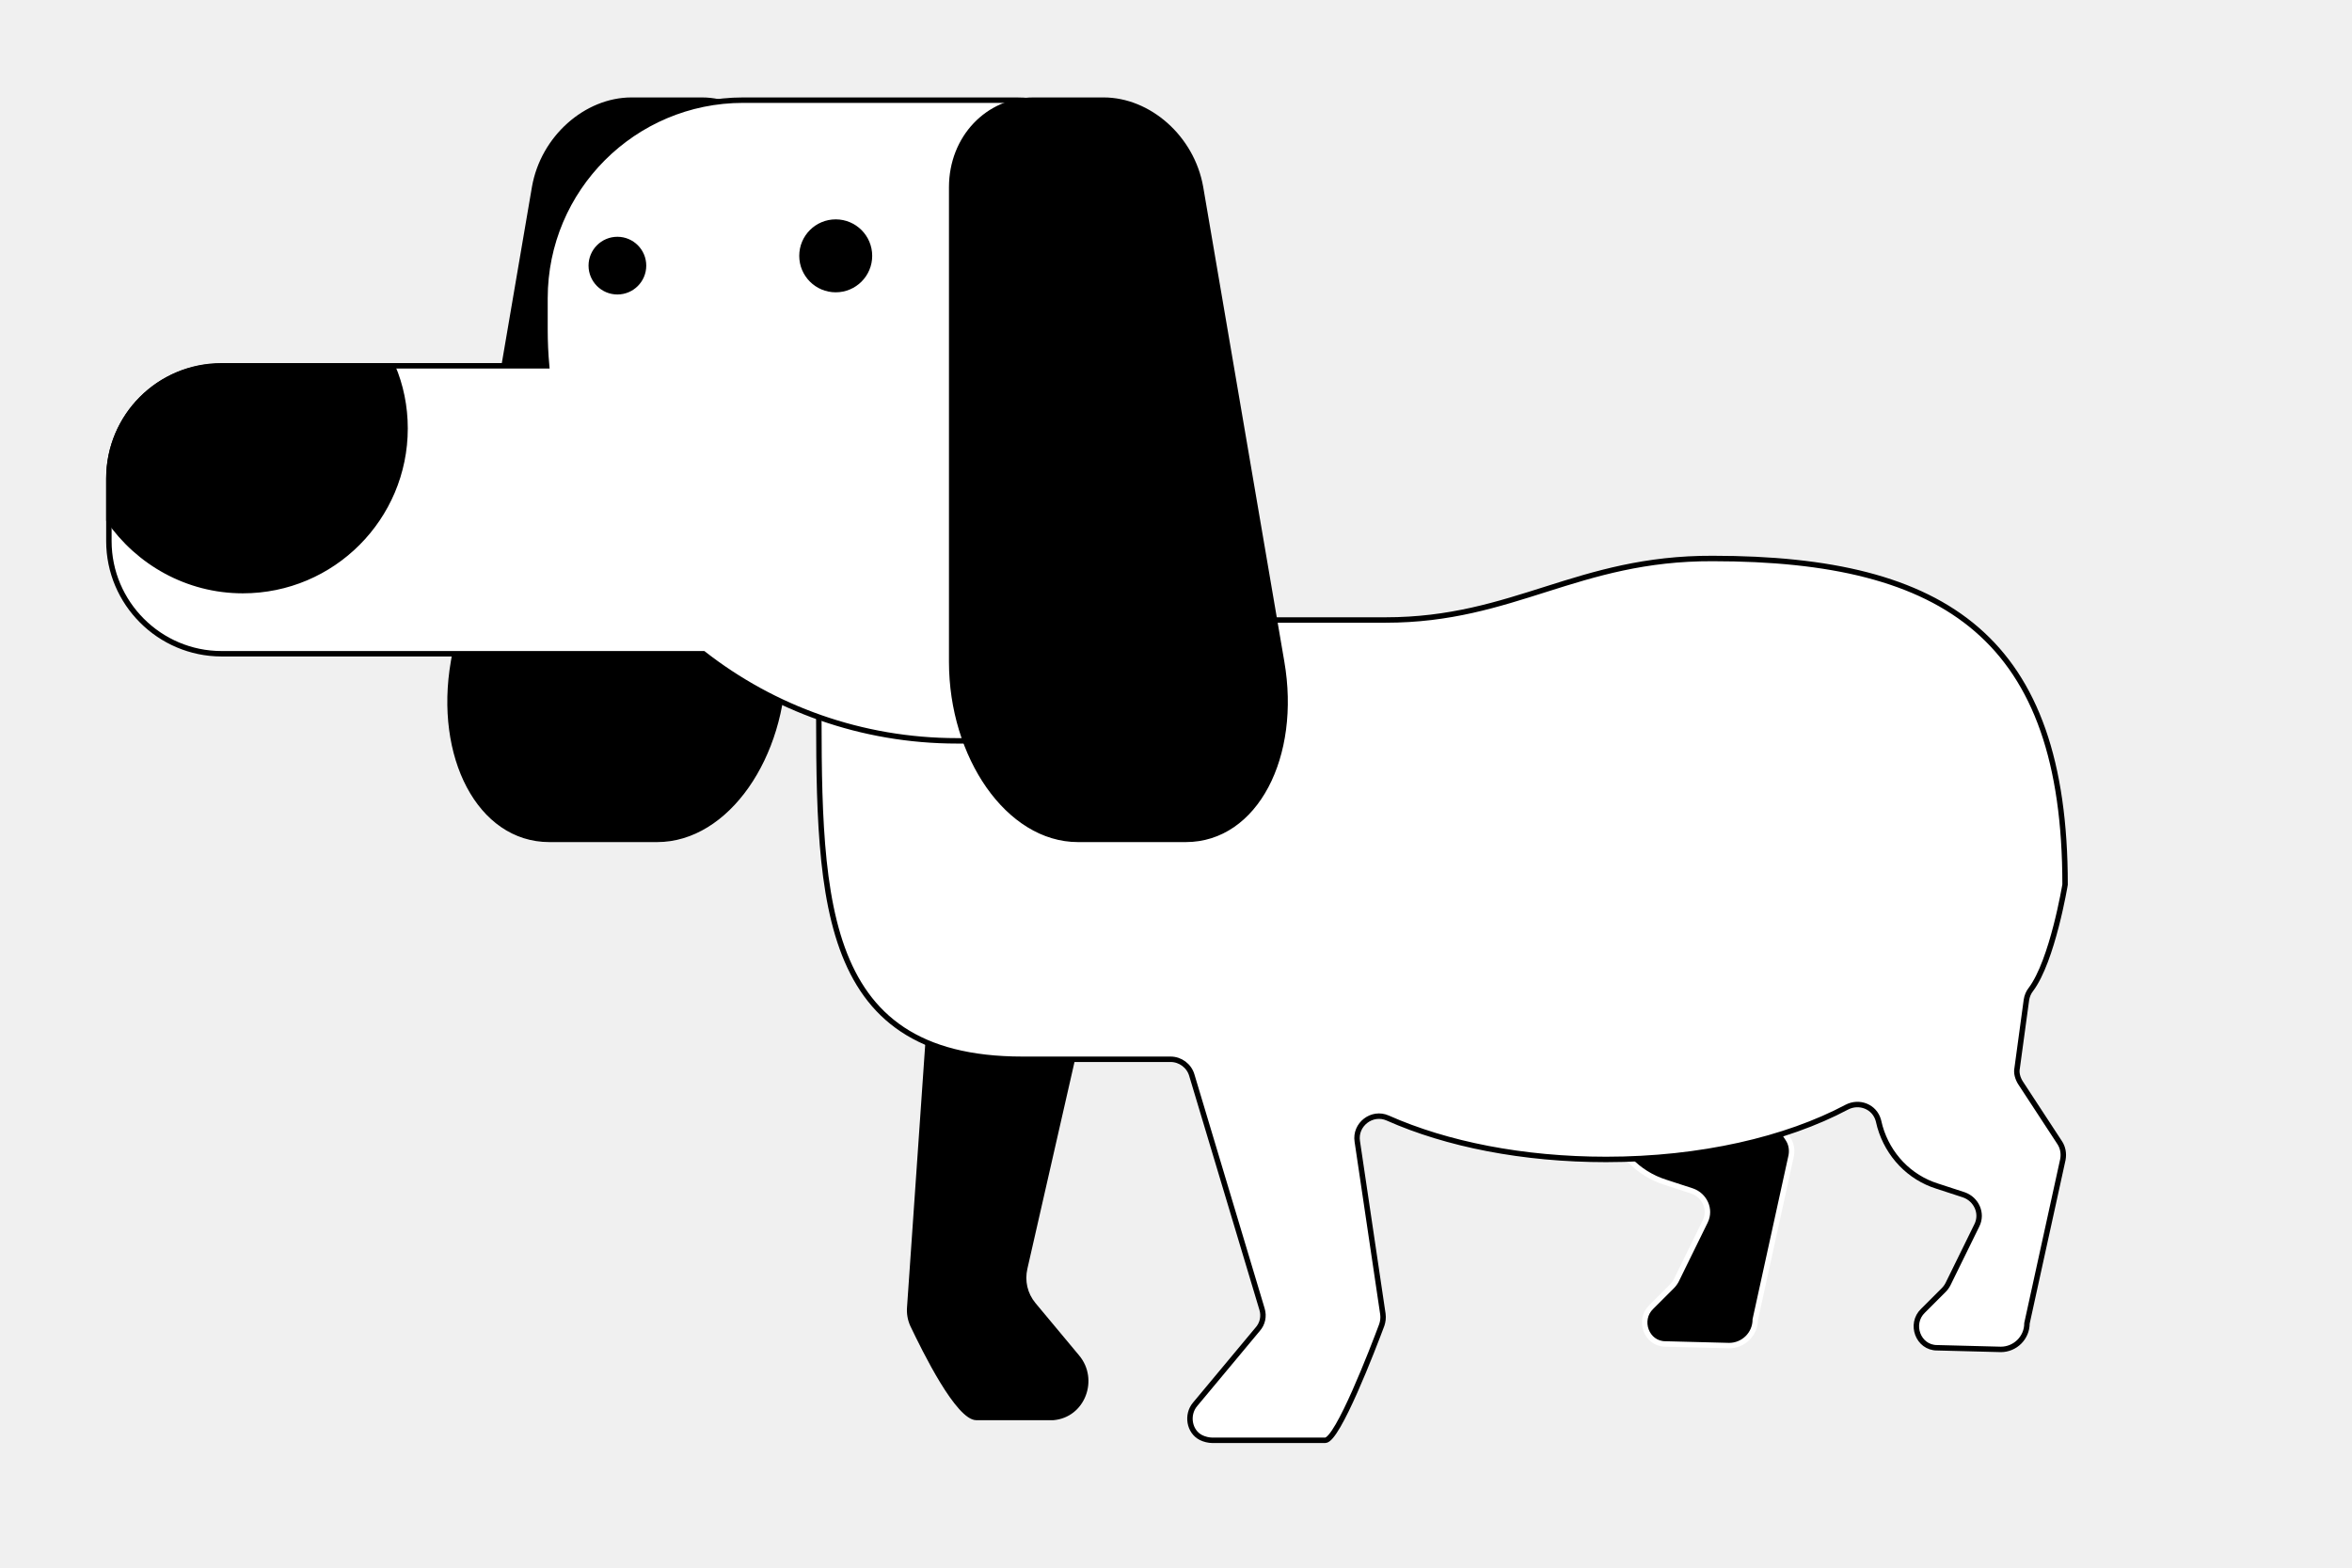
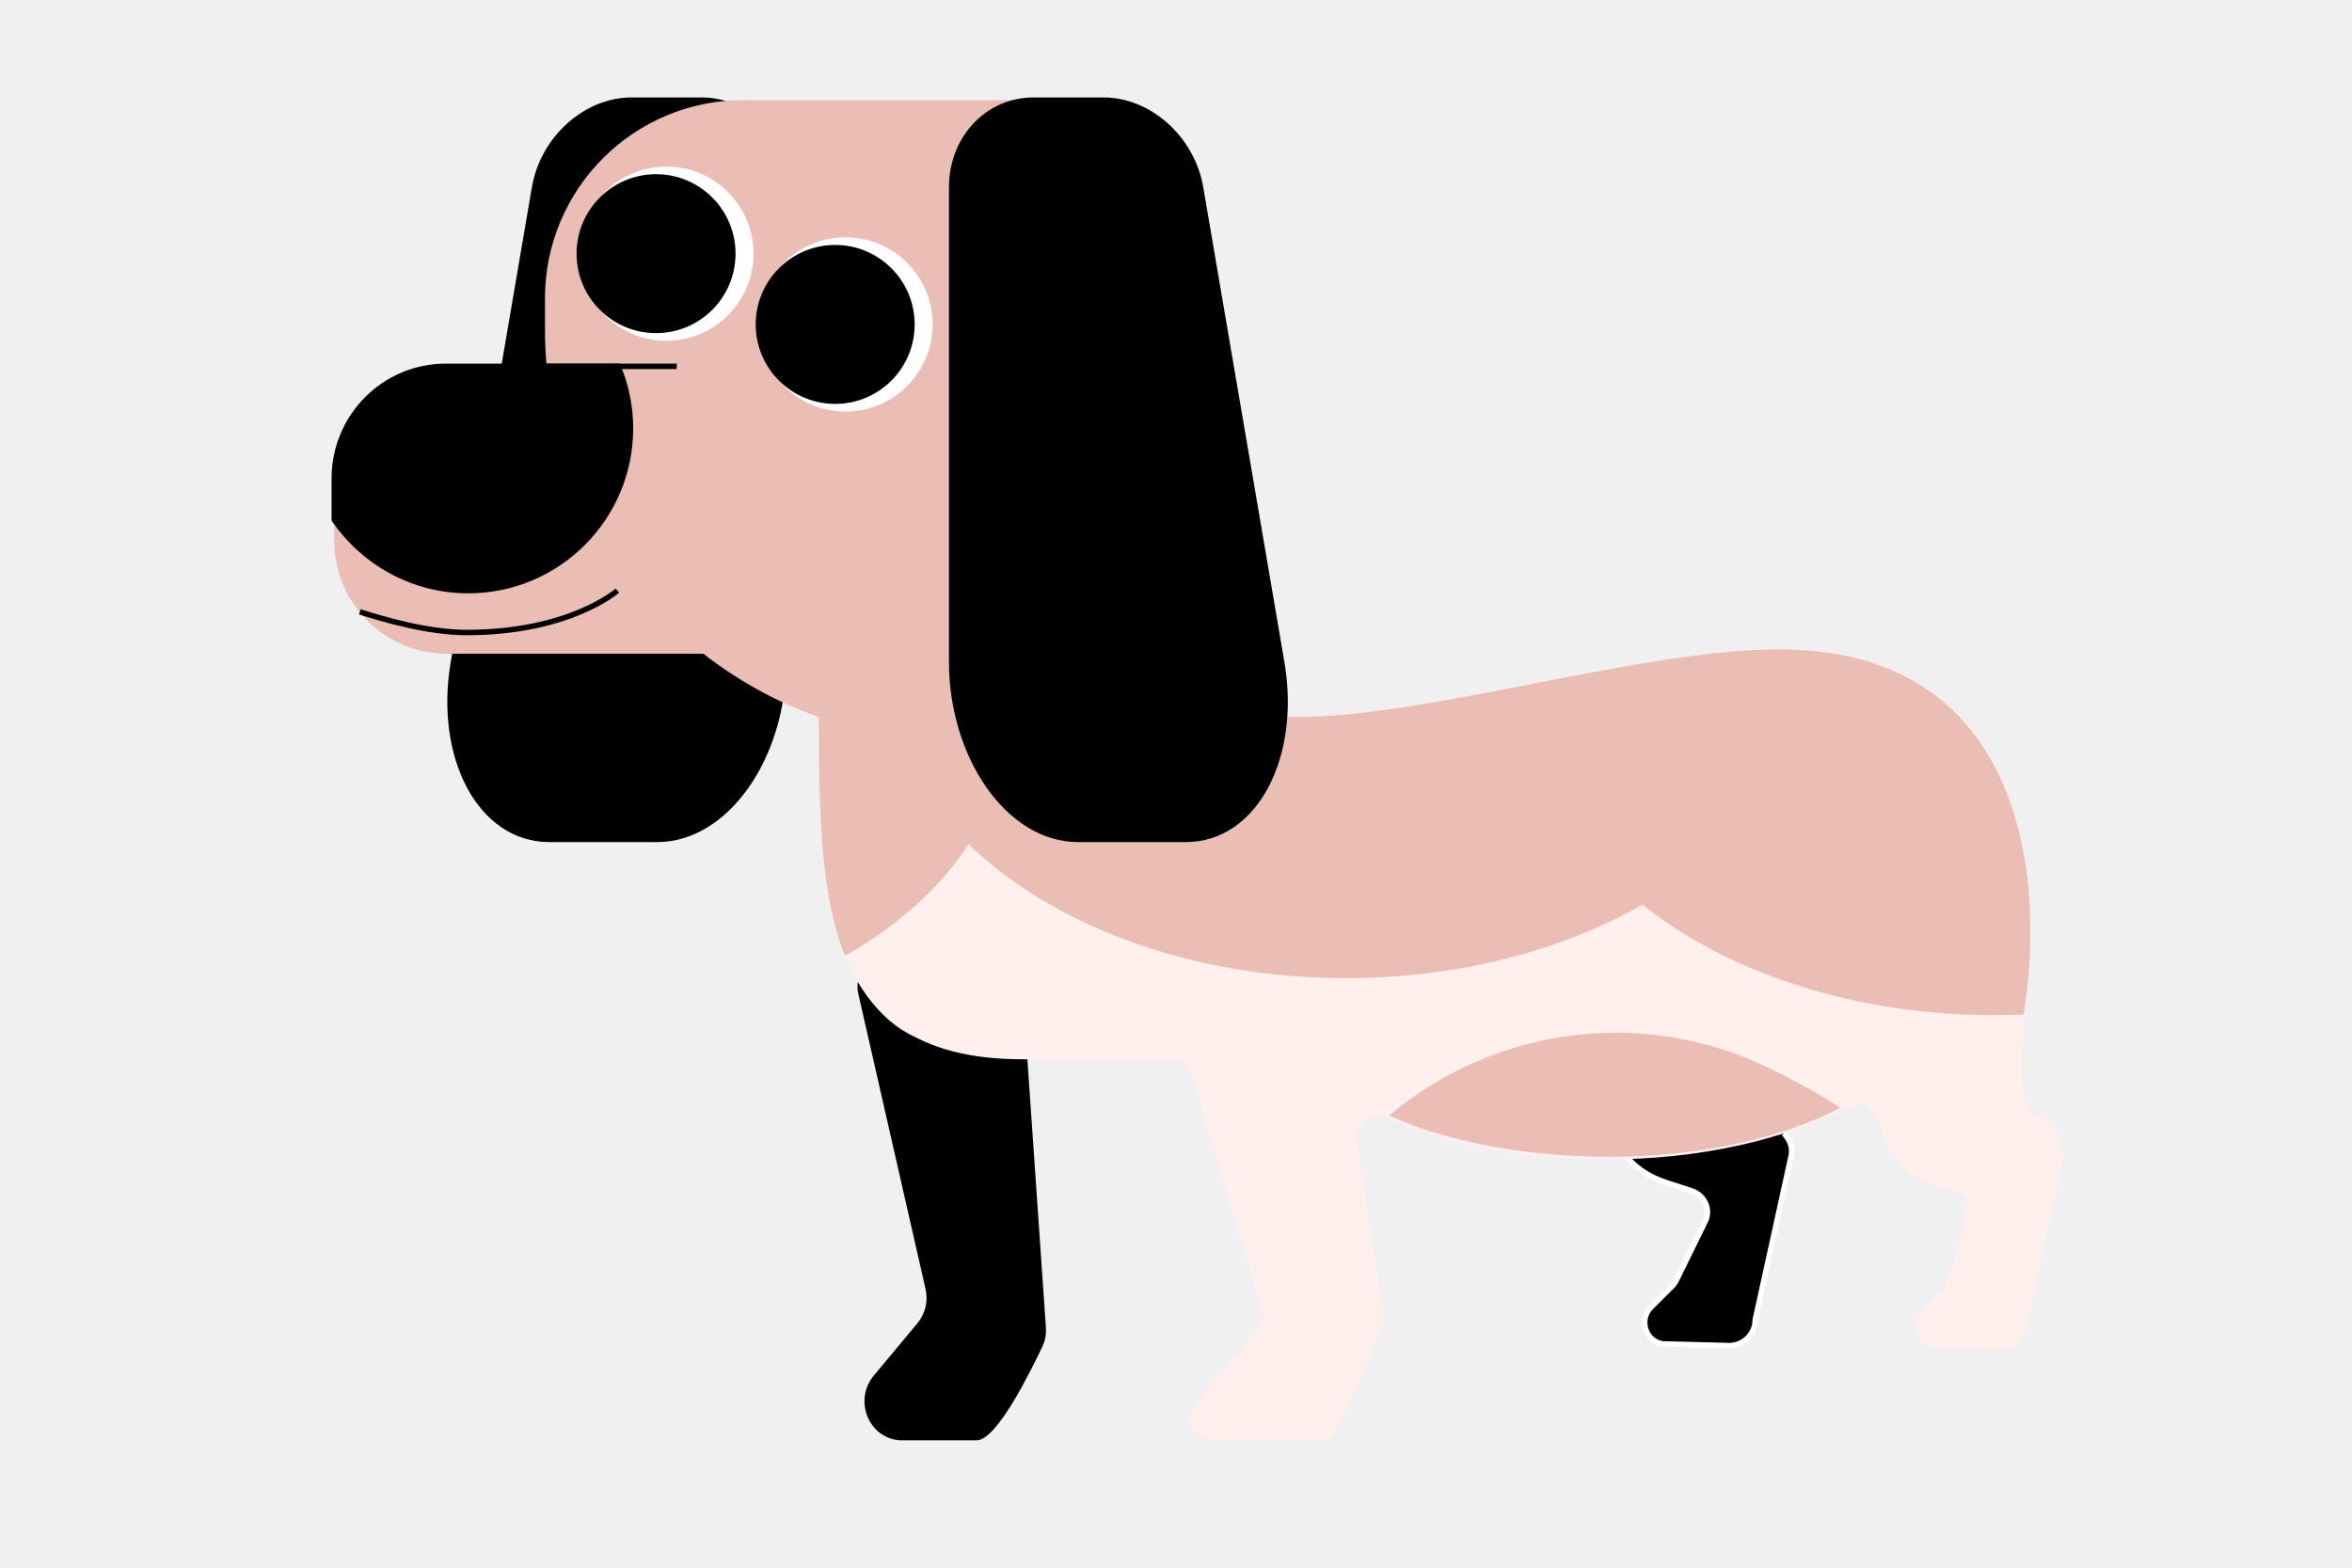
<svg xmlns="http://www.w3.org/2000/svg" version="1.1" id="dog" x="0px" y="0px" width="432px" height="288px" viewBox="0 0 432 288" style="enable-background:new 0 0 432 288;" xml:space="preserve">
  <style type="text/css">
	.st0{stroke:#FFFFFF;stroke-miterlimit:10;}
- 	.st1{fill:#FFFFFF;stroke:#000000;stroke-miterlimit:10;}
+ 	.st1{fill:#FFF0EE;}
+ 	.st2{fill:#EABEB5;}
+ 	.st3{stroke:#000000;}
+ 	.st4{fill:none;stroke:#000000;}
+ 	.st5{fill:#FFFFFF;}
</style>
-   <path class="st0" d="M289.3,202.7c2.3-1.2,5.1-0.1,5.8,2.4l0.3,1.2c1.5,5.2,5.4,9.3,10.5,10.9l4.9,1.6c2.3,0.8,3.5,3.4,2.4,5.6  l-5.3,10.8c-0.2,0.4-0.5,0.8-0.8,1.1l-3.8,3.8c-2.5,2.4-0.9,6.8,2.6,6.8c0,0,0.1,0,0.1,0l11.6,0.3c2.6,0,4.8-2.1,4.8-4.8l6.6-30.1  c0.2-1.1,0-2.2-0.6-3.1l-7.2-11c-0.5-0.8-0.8-1.8-0.6-2.7l1.7-12.5" />
-   <path d="M179.3,260.9h13.5c0.2,0,0.5,0,0.7,0c5.8-0.5,8.4-7.5,4.7-11.9l-8-9.6c-1.5-1.8-2-4.1-1.5-6.3l12.3-54c0.2-1,0.3-2.1,0-3.1  c-0.9-3.7-4.2-6.4-8.2-6.4h-13.5c-4.6,0-8.4,3.8-8.4,8.4l-4.3,62.1c-0.1,1.2,0.1,2.4,0.6,3.5C169.4,248.2,175.6,260.9,179.3,260.9z" />
-   <path class="st1" d="M254.5,113.9c-23.6,0-79.8,0-79.8,0c-27.9,0-24.3-16.9-24.3,11.1v0c0,38.4-1,69.6,37.4,69.6H215  c1.8,0,3.4,1.2,3.9,2.9l12.9,43c0.4,1.3,0.1,2.7-0.8,3.7l-11.5,13.8c-1.6,1.9-1.1,5,1.1,6.1c0.6,0.3,1.4,0.5,2.1,0.5h20.7  c2.3,0,8.8-16.9,10.4-21.2c0.2-0.6,0.3-1.3,0.2-2l-4.7-31.7c-0.5-3.1,2.7-5.6,5.6-4.3c10.8,4.8,24.8,7.6,40.1,7.6  c17.4,0,33.1-3.7,44.2-9.6c2.3-1.2,5.1-0.1,5.8,2.4l0.3,1.2c1.5,5.2,5.4,9.3,10.5,10.9l4.9,1.6c2.3,0.8,3.5,3.4,2.4,5.6l-5.3,10.8  c-0.2,0.4-0.5,0.8-0.8,1.1l-3.8,3.8c-2.5,2.4-0.9,6.8,2.6,6.8c0,0,0.1,0,0.1,0l11.6,0.3c2.6,0,4.8-2.1,4.8-4.8l6.6-30.1  c0.2-1.1,0-2.2-0.6-3.1l-7.2-11c-0.5-0.8-0.8-1.8-0.6-2.7l1.7-12.5c0.1-0.7,0.4-1.4,0.8-1.9c4-5.3,6.3-19.3,6.3-19.3  c0-45.1-21.7-59.9-64.7-59.9C289.7,102.5,278.1,113.9,254.5,113.9z" />
-   <g id="head" stroke="black">
+   <path class="st0" d="M299.1,212.9c1.8,2,4.1,3.4,6.8,4.3l4.9,1.6c2.3,0.8,3.5,3.4,2.4,5.6l-5.3,10.8c-0.2,0.4-0.5,0.8-0.8,1.1  l-3.8,3.8c-2.5,2.4-0.9,6.8,2.6,6.8h0.1l11.6,0.3c2.6,0,4.8-2.1,4.8-4.8l6.6-30.1c0.2-1.1,0-2.2-0.6-3.1l-0.7-1" />
+   <path d="M188.7,194.6l3.4,49.2c0.1,1.2-0.1,2.4-0.6,3.5c-2.2,4.6-8.4,17.3-12.1,17.3h-13.5c-0.2,0-0.5,0-0.7,0  c-5.8-0.5-8.4-7.5-4.7-11.9l8-9.6c1.5-1.8,2-4.1,1.5-6.3l-12.3-54c-0.2-0.8-0.3-1.7-0.1-2.5c0,0,3.7,7.2,10.3,10.1  C175.8,193.9,188.7,194.6,188.7,194.6z" />
+   <path class="st1" d="M238.7,131.7c-23.6,0-64-17.8-64-17.8c-27.9,0-24.3-16.9-24.3,11.1l0,0c0,38.4-1,69.6,37.4,69.6H215  c1.8,0,3.4,1.2,3.9,2.9l12.9,43c0.4,1.3,0.1,2.7-0.8,3.7L219.5,258c-1.6,1.9-1.1,5,1.1,6.1c0.6,0.3,1.4,0.5,2.1,0.5h20.7  c2.3,0,8.8-16.9,10.4-21.2c0.2-0.6,0.3-1.3,0.2-2l-4.7-31.7c-0.5-3.1,2.7-5.6,5.6-4.3c10.8,4.8,24.8,7.6,40.1,7.6  c17.4,0,33.1-3.7,44.2-9.6c2.3-1.2,5.1-0.1,5.8,2.4l0.3,1.2c1.5,5.2,5.4,9.3,10.5,10.9l4.9,1.6c2.3,0.8-3.4,17.2-3.7,17.5l-3.8,3.8  c-2.5,2.4-0.9,6.8,2.6,6.8h0.1l11.6,0.3c2.6,0,4.8-2.1,4.8-4.8l6.6-30.1c0.1-0.7-0.3-6.2-4.9-8.2c-4-1.7-2.8-11.4-1.8-21.1  c3-27.3-2.3-64.4-45.3-64.4C302,119.2,262.3,131.7,238.7,131.7z" />
+   <path class="st2" d="M326.9,119.3c-24.9-0.1-64.6,12.4-88.2,12.4c-23.6,0-64-17.8-64-17.8c-27.9,0-24.3-16.9-24.3,11.1  c0,19.9-0.3,37.9,4.8,50.6c9.7-5.5,17.5-12.5,22.7-20.5c15.3,14.8,40.7,24.6,69.3,24.6c20.8,0,39.7-5.1,54.5-13.5  c15.5,12.4,38.7,20.3,64.5,20.3c1.8,0,5.5-0.1,5.5-0.1C376.2,158.2,369.9,119.3,326.9,119.3z" />
+   <g id="head">
    <g>
-       <path d="M143.9,121.6l0-87.2c0-9.1-6.7-16-15-16l-12.9,0c-8.3,0-16.2,6.9-17.8,16l-14.9,87.2c-3,17.3,4.8,32.6,17.6,32.6h19.8    C133.5,154.2,143.9,138.9,143.9,121.6z" />
-       <path class="st1" d="M186.7,18.4h-50.2c-20.1,0-36.4,16.3-36.4,36.4v5.7c0,2.3,0.1,4.5,0.3,6.7H40.7C29.2,67.2,20,76.5,20,87.9    v11.5c0,11.4,9.3,20.7,20.7,20.7h88.5c12.8,10,29,16,46.6,16h10.9c13.8,0,25-11.2,25-25V43.3C211.6,29.5,200.5,18.4,186.7,18.4z" />
-       <path d="M174.8,121.6l0-87.2c0-9.1,6.7-16,15-16l12.9,0c8.3,0,16.2,6.9,17.8,16l14.9,87.2c3,17.3-4.8,32.6-17.6,32.6H198    C185.2,154.2,174.8,138.9,174.8,121.6z" />
-       <circle cx="113.4" cy="48.8" r="4.8" />
-       <circle cx="153.5" cy="47" r="6.2" />
-       <path d="M20,87.9v7.6c5.4,7.8,14.4,13,24.6,13c16.5,0,29.8-13.4,29.8-29.8c0-4-0.8-7.9-2.3-11.4H40.7C29.2,67.2,20,76.5,20,87.9z" />
+       <path class="st3" d="M143.9,121.6V34.4c0-9.1-6.7-16-15-16H116c-8.3,0-16.2,6.9-17.8,16l-14.9,87.2c-3,17.3,4.8,32.6,17.6,32.6    h19.8C133.5,154.2,143.9,138.9,143.9,121.6z" />
+       <path class="st2" d="M186.7,18.4h-50.2c-20.1,0-36.4,16.3-36.4,36.4v5.7c0,2.3,0.1,4.5,0.3,6.7H82.1c-11.5,0-20.7,9.3-20.7,20.7    v11.5c0,11.4,9.3,20.7,20.7,20.7h47.1c12.8,10,29,16,46.6,16h10.9c13.8,0,25-11.2,25-25V43.3C211.6,29.5,200.5,18.4,186.7,18.4z" />
+       <path class="st3" d="M174.8,121.6V34.4c0-9.1,6.7-16,15-16h12.9c8.3,0,16.2,6.9,17.8,16l14.9,87.2c3,17.3-4.8,32.6-17.6,32.6H198    C185.2,154.2,174.8,138.9,174.8,121.6z" />
+       <path id="Nose" class="st3" d="M61.4,87.9v7.6c5.4,7.8,14.4,13,24.6,13c16.5,0,29.8-13.4,29.8-29.8c0-4-0.8-7.9-2.3-11.4H82.1    C70.6,67.2,61.4,76.5,61.4,87.9z" />
    </g>
  </g>
+   <path id="tummy" class="st2" d="M255.2,204.9c0,0,13.6,7.3,39.1,7.6c27.9,0.3,43.7-9,43.7-9s-5-3.4-13.1-7.3  c-22.2-10.8-48.6-7.9-68,7.3L255.2,204.9z" />
+   <path id="Nose_1_" class="st3" d="M124.3,67.3H92.9" />
+   <path id="Nose_2_" class="st4" d="M113.4,108.5c0,0-8.7,7.7-27.7,7.7c-7.1,0-15.2-2.4-19.6-3.8" />
+   <circle class="st5" cx="122.4" cy="46.6" r="16" />
+   <circle class="st3" cx="120.5" cy="46.6" r="14.1" />
+   <circle class="st5" cx="155.3" cy="59.6" r="16" />
+   <circle class="st3" cx="153.4" cy="59.6" r="14.1" />
</svg>
